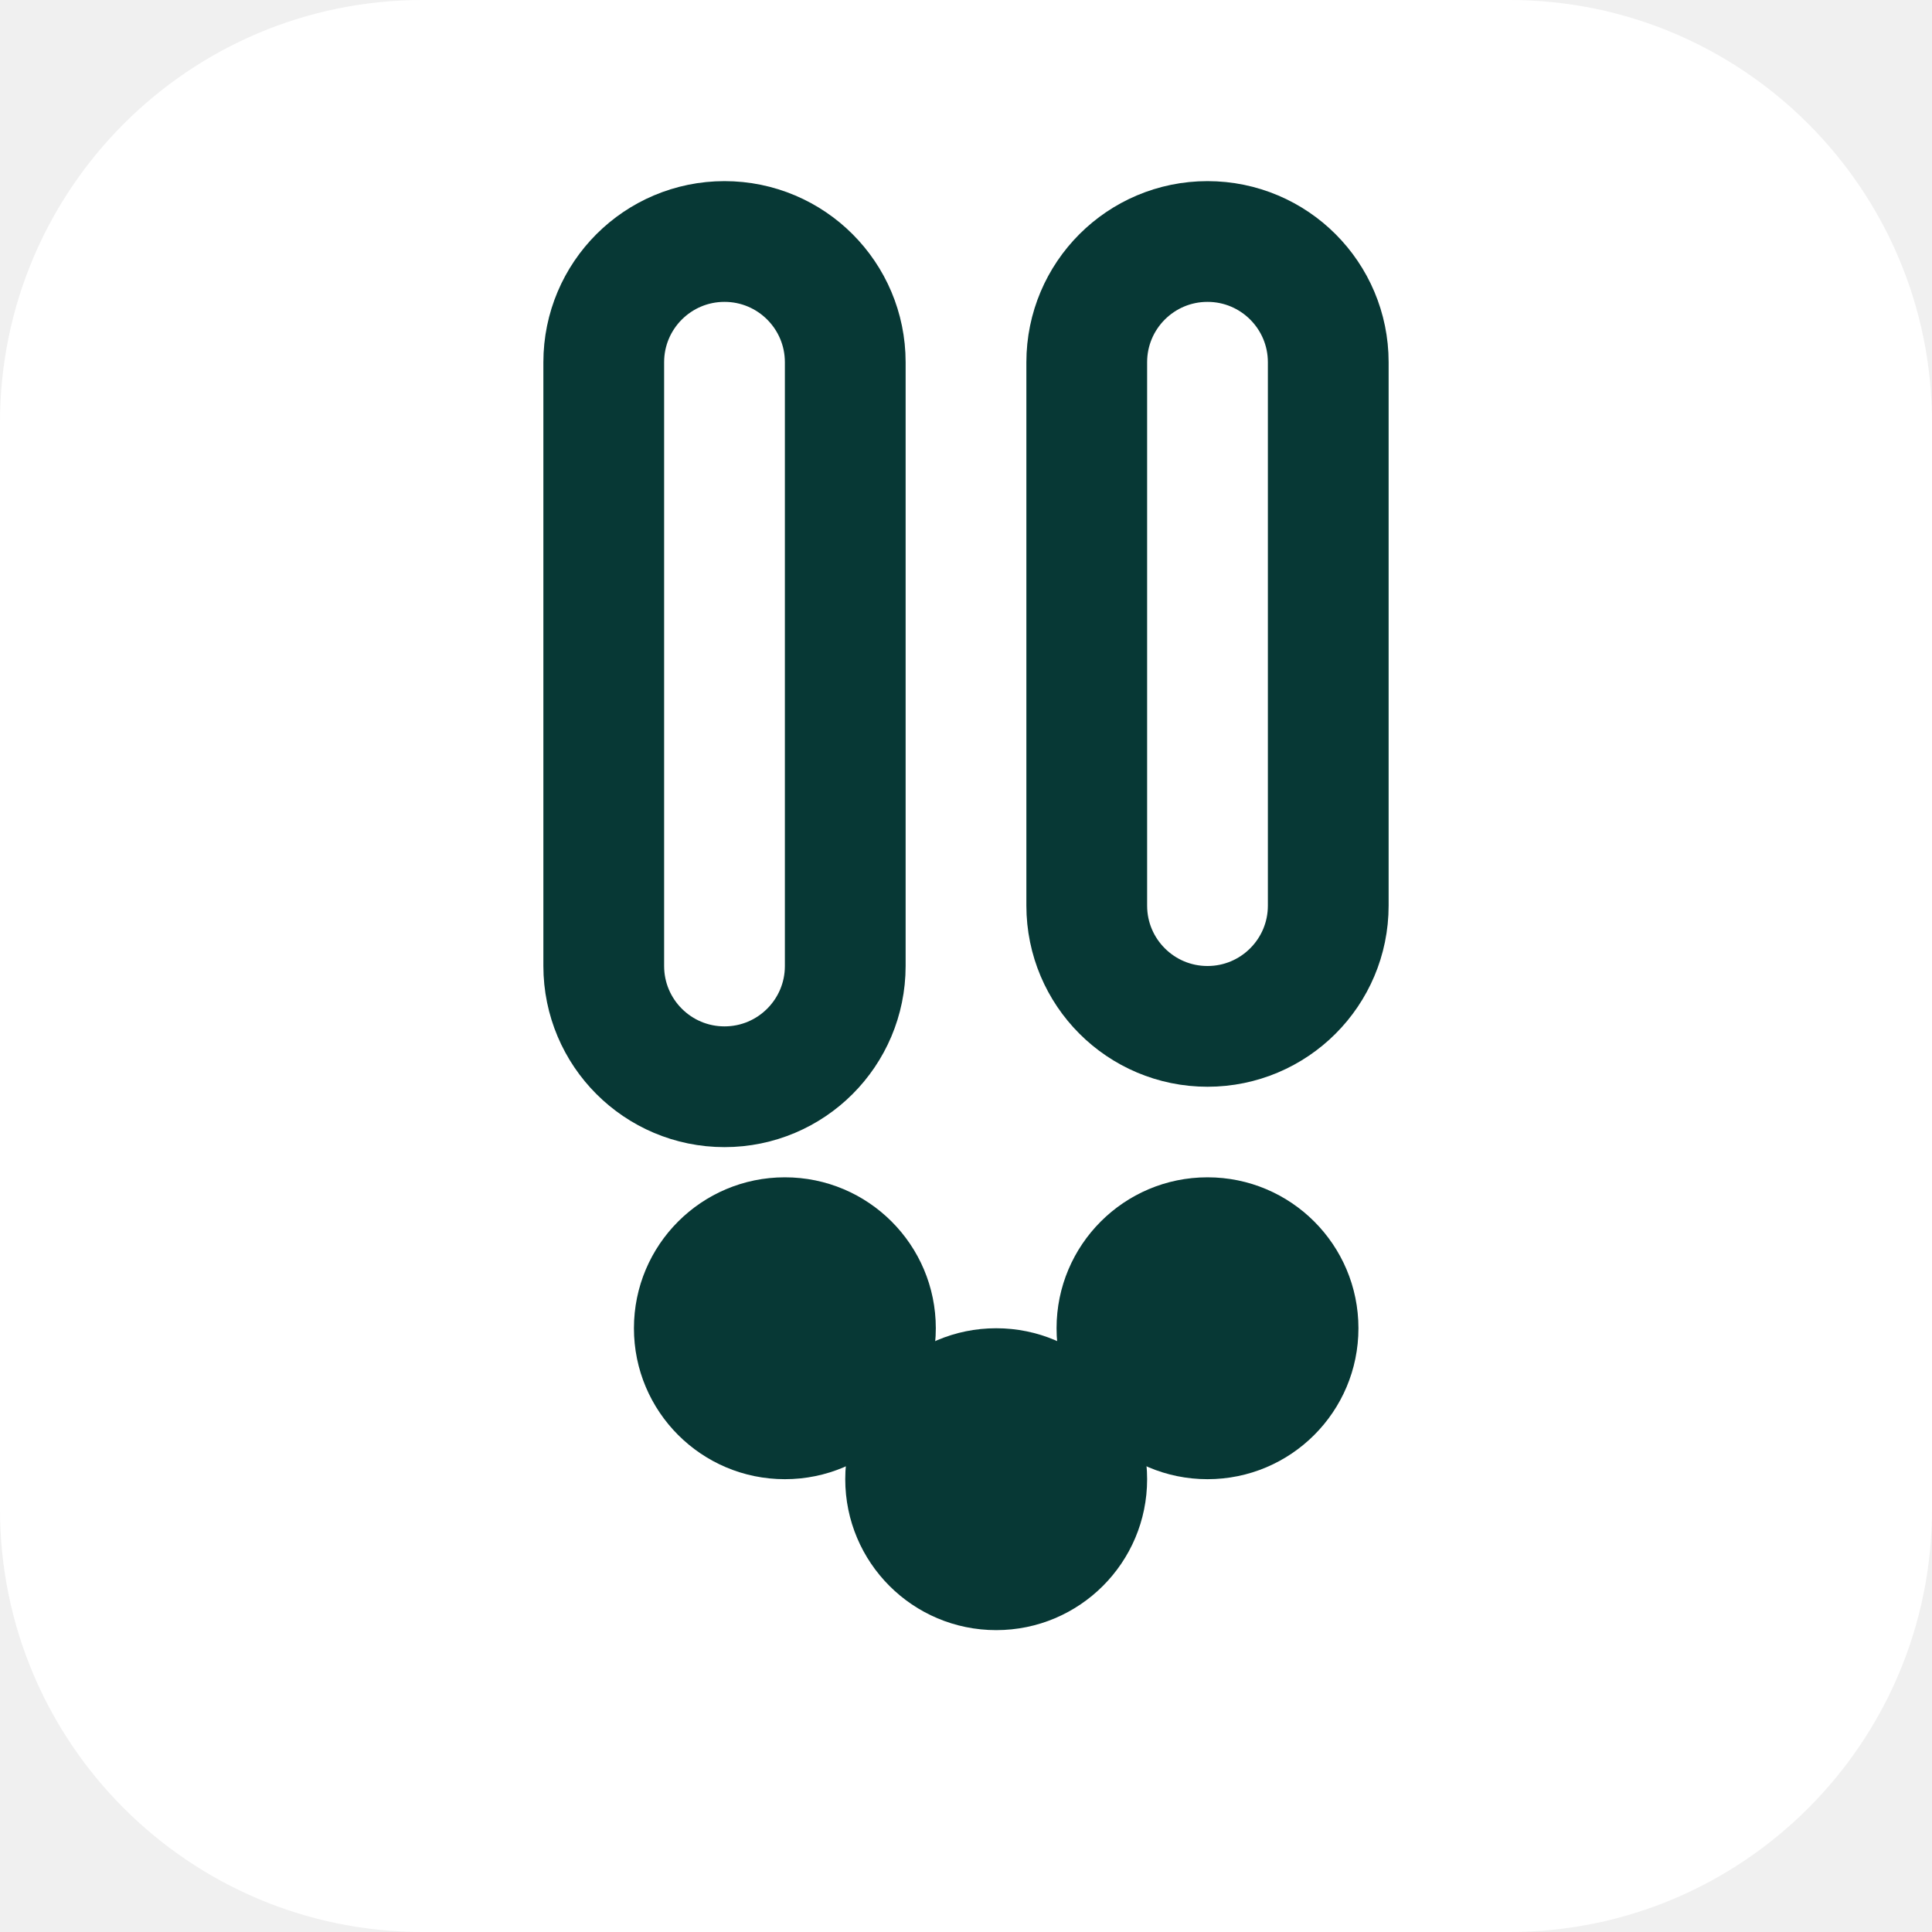
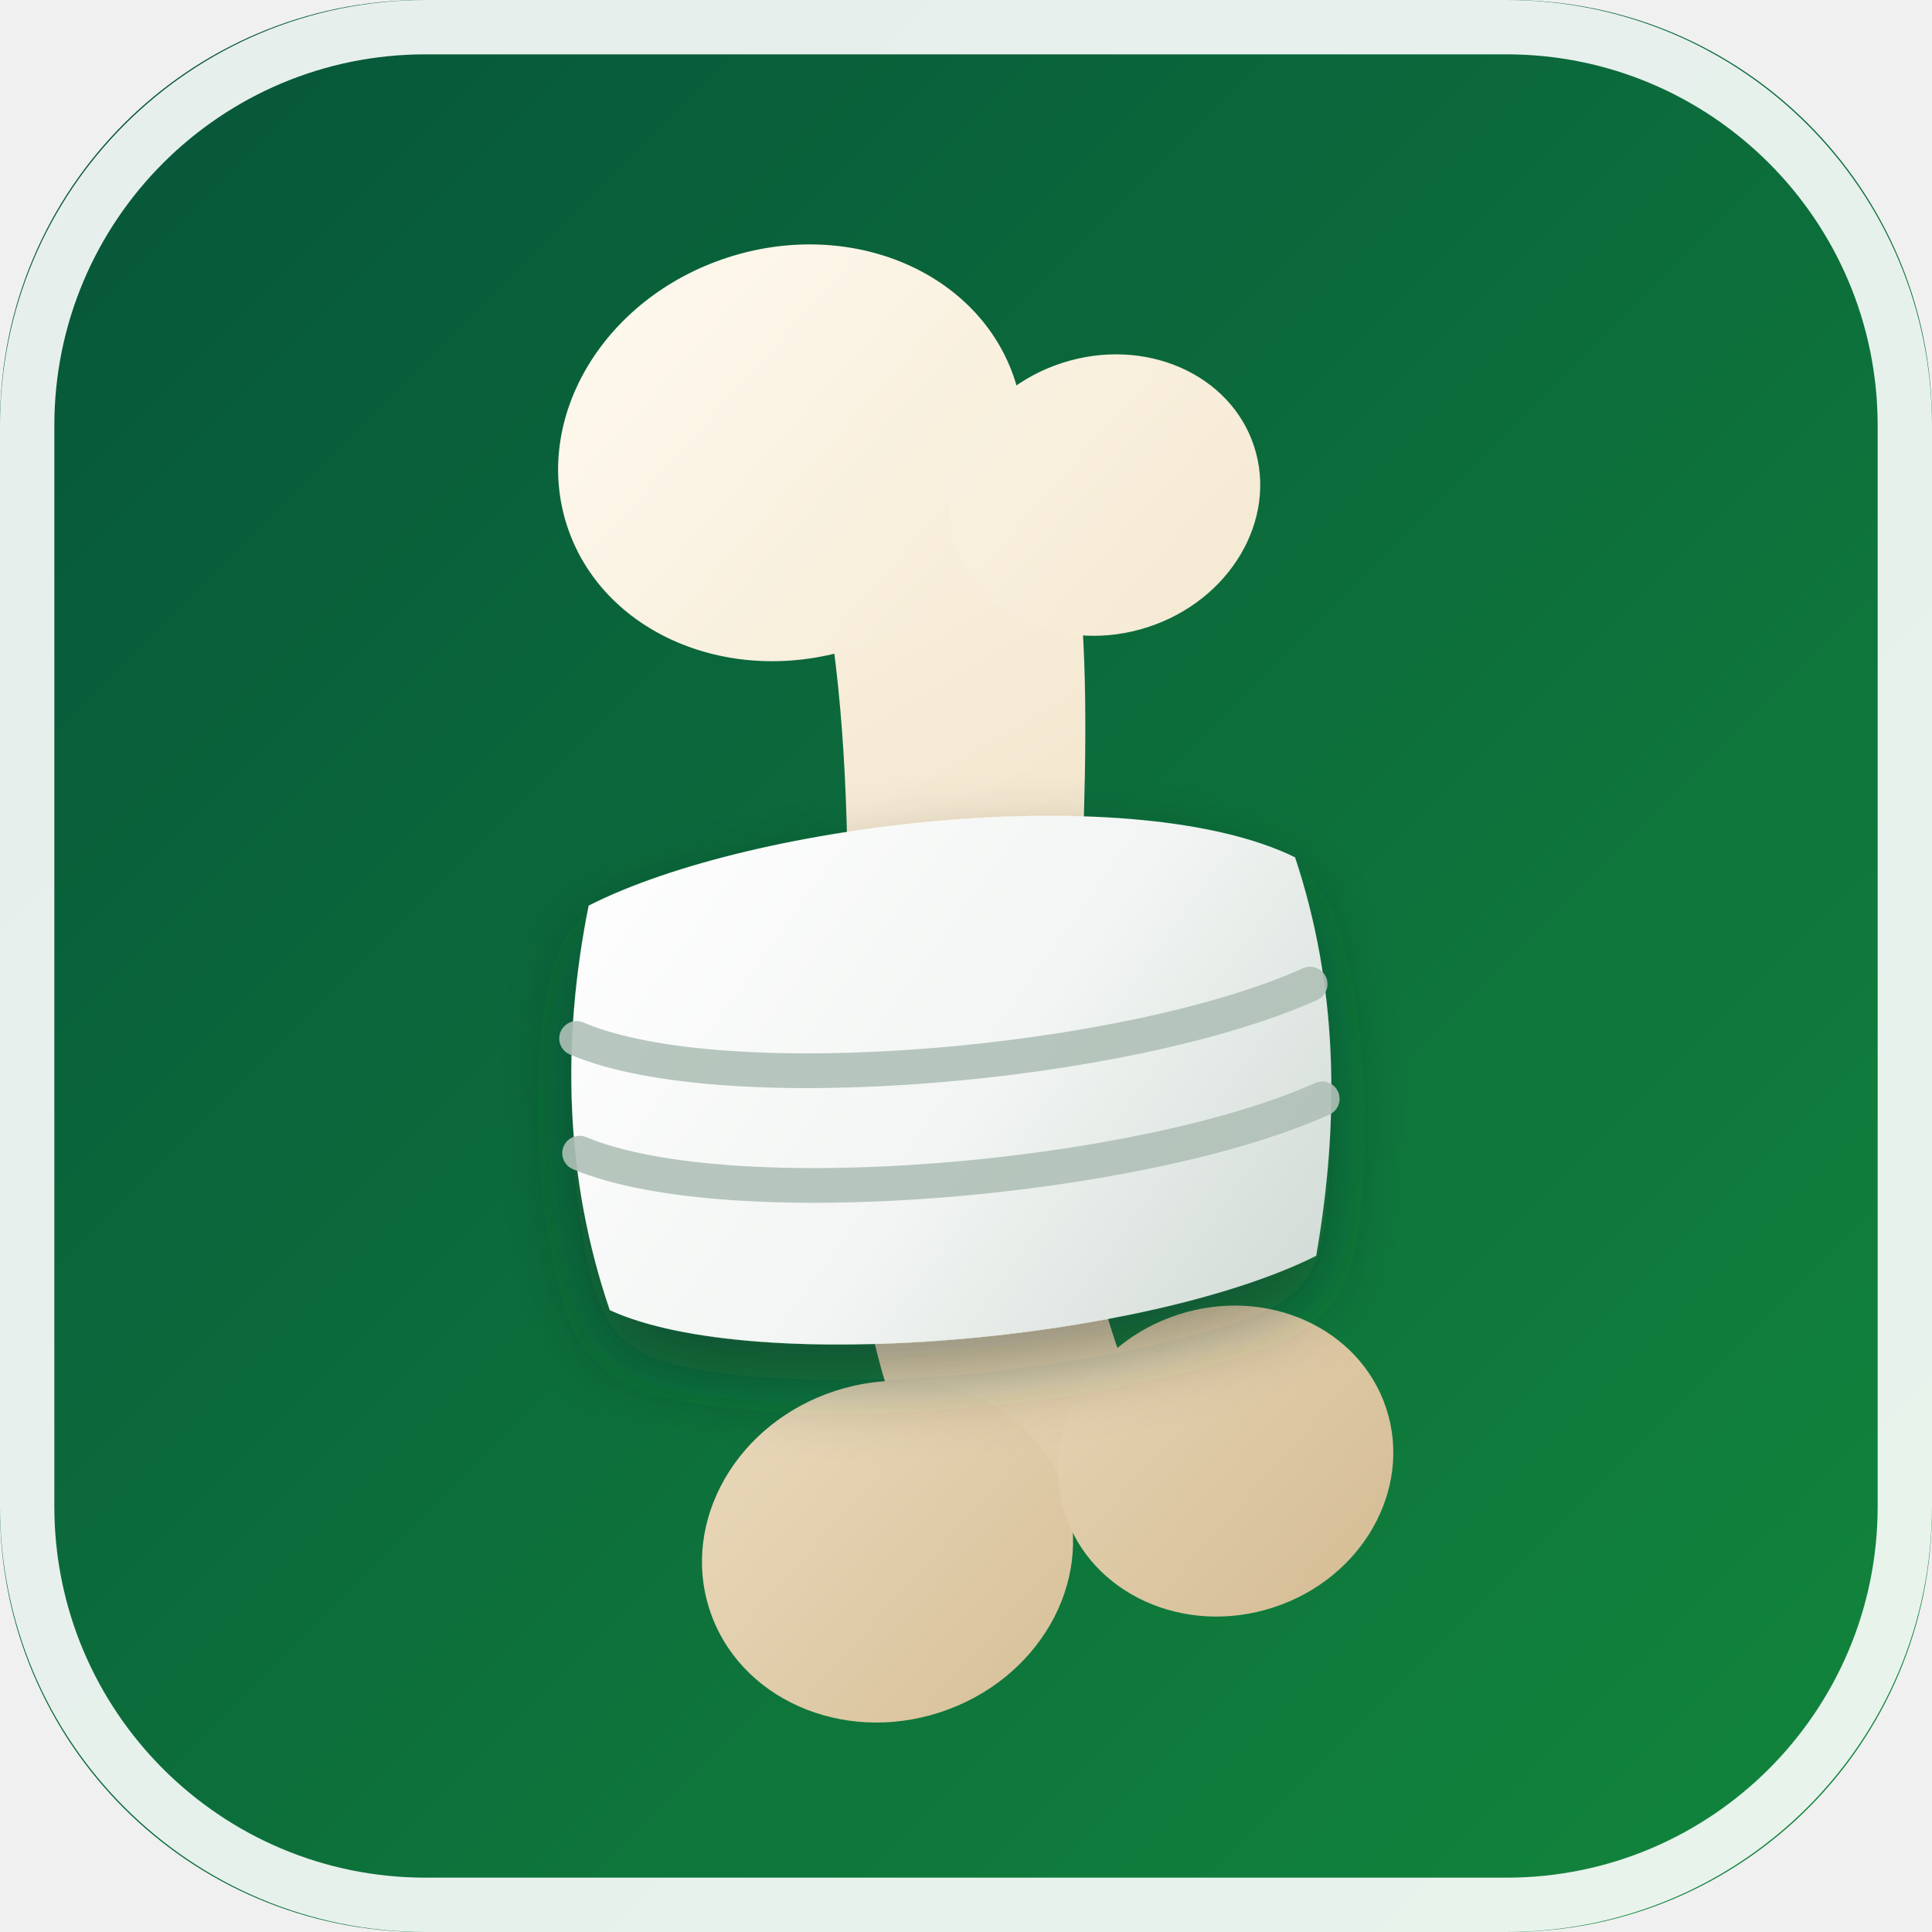
<svg xmlns="http://www.w3.org/2000/svg" viewBox="0 0 64 64">
-   <rect width="64" height="64" rx="14" fill="#ffffff" />
-   <rect x="20" y="8" width="8" height="28" rx="4" fill="none" stroke="#073835" stroke-width="4" />
-   <rect x="36" y="8" width="8" height="26" rx="4" fill="none" stroke="#073835" stroke-width="4" />
-   <circle cx="26" cy="44" r="5" fill="#073835" />
-   <circle cx="33" cy="49" r="5" fill="#073835" />
-   <circle cx="40" cy="44" r="5" fill="#073835" />
+   <defs>
+     <linearGradient id="tile" x1="0" y1="0" x2="1" y2="1">
+       <stop offset="0" stop-color="#06543A" />
+       <stop offset="1" stop-color="#12873C" />
+     </linearGradient>
+     <linearGradient id="bone" gradientUnits="userSpaceOnUse" x1="18" y1="8" x2="46" y2="56">
+       <stop offset="0" stop-color="#FFFAF0" />
+       <stop offset="0.5" stop-color="#F2E5CB" />
+       <stop offset="1" stop-color="#D2B98F" />
+     </linearGradient>
+     <linearGradient id="plaster" gradientUnits="userSpaceOnUse" x1="19" y1="26" x2="44" y2="44">
+       <stop offset="0" stop-color="#FFFFFF" />
+       <stop offset="0.55" stop-color="#F2F5F3" />
+       <stop offset="1" stop-color="#CFD9D4" />
+     </linearGradient>
+     <filter id="lift" x="-50%" y="-50%" width="200%" height="200%">
+       <feDropShadow dx="0" dy="1.2" stdDeviation="1.2" flood-color="#123024" flood-opacity="0.4" />
+     </filter>
+   </defs>
+   <rect width="64" height="64" rx="14" fill="url(#tile)" />
+   <rect x="0.9" y="0.9" width="62.2" height="62.2" rx="13.2" fill="none" stroke="#fff" stroke-width="1.8" opacity=".9" />
+   <g fill="url(#bone)">
+     <path d="M26.5 16 C28.8 24, 27.8 32, 28.2 39 C28.5 44, 29.6 47.5, 31.4 50.5              L38.8 48.6 C36.8 45, 35.8 41.5, 35.7 36.5 C35.6 29, 36.6 22, 35.2 16 Z" />
+     <ellipse cx="26.2" cy="15" rx="7.8" ry="6.8" transform="rotate(-18 26.2 15)" />
+     <ellipse cx="36.6" cy="16.4" rx="5.2" ry="4.6" transform="rotate(-18 36.6 16.4)" />
+     <ellipse cx="29.4" cy="51.4" rx="6.2" ry="5.6" transform="rotate(-18 29.4 51.4)" />
+     <ellipse cx="40.6" cy="48.4" rx="5.6" ry="5.1" transform="rotate(-18 40.6 48.4)" />
+   </g>
+   <g filter="url(#lift)">
+     <path d="M19.5 30 C18.6 34.5, 18.7 39, 20.2 43.4 C25 45.6, 38 44.4, 43.6 41.6              C44.4 37, 44.3 32.6, 42.9 28.4 C37.6 25.8, 25 27.2, 19.5 30 Z" fill="url(#plaster)" />
+   </g>
+   <g fill="none" stroke="#AFC0B7" stroke-width="1.15" opacity=".9" stroke-linecap="round">
+     <path d="M19.1 34.4 C24 36.5, 37.4 35.3, 43.4 32.6" />
+     <path d="M19.2 38.2 C24.2 40.3, 37.8 39.1, 43.8 36.4" />
+   </g>
</svg>
